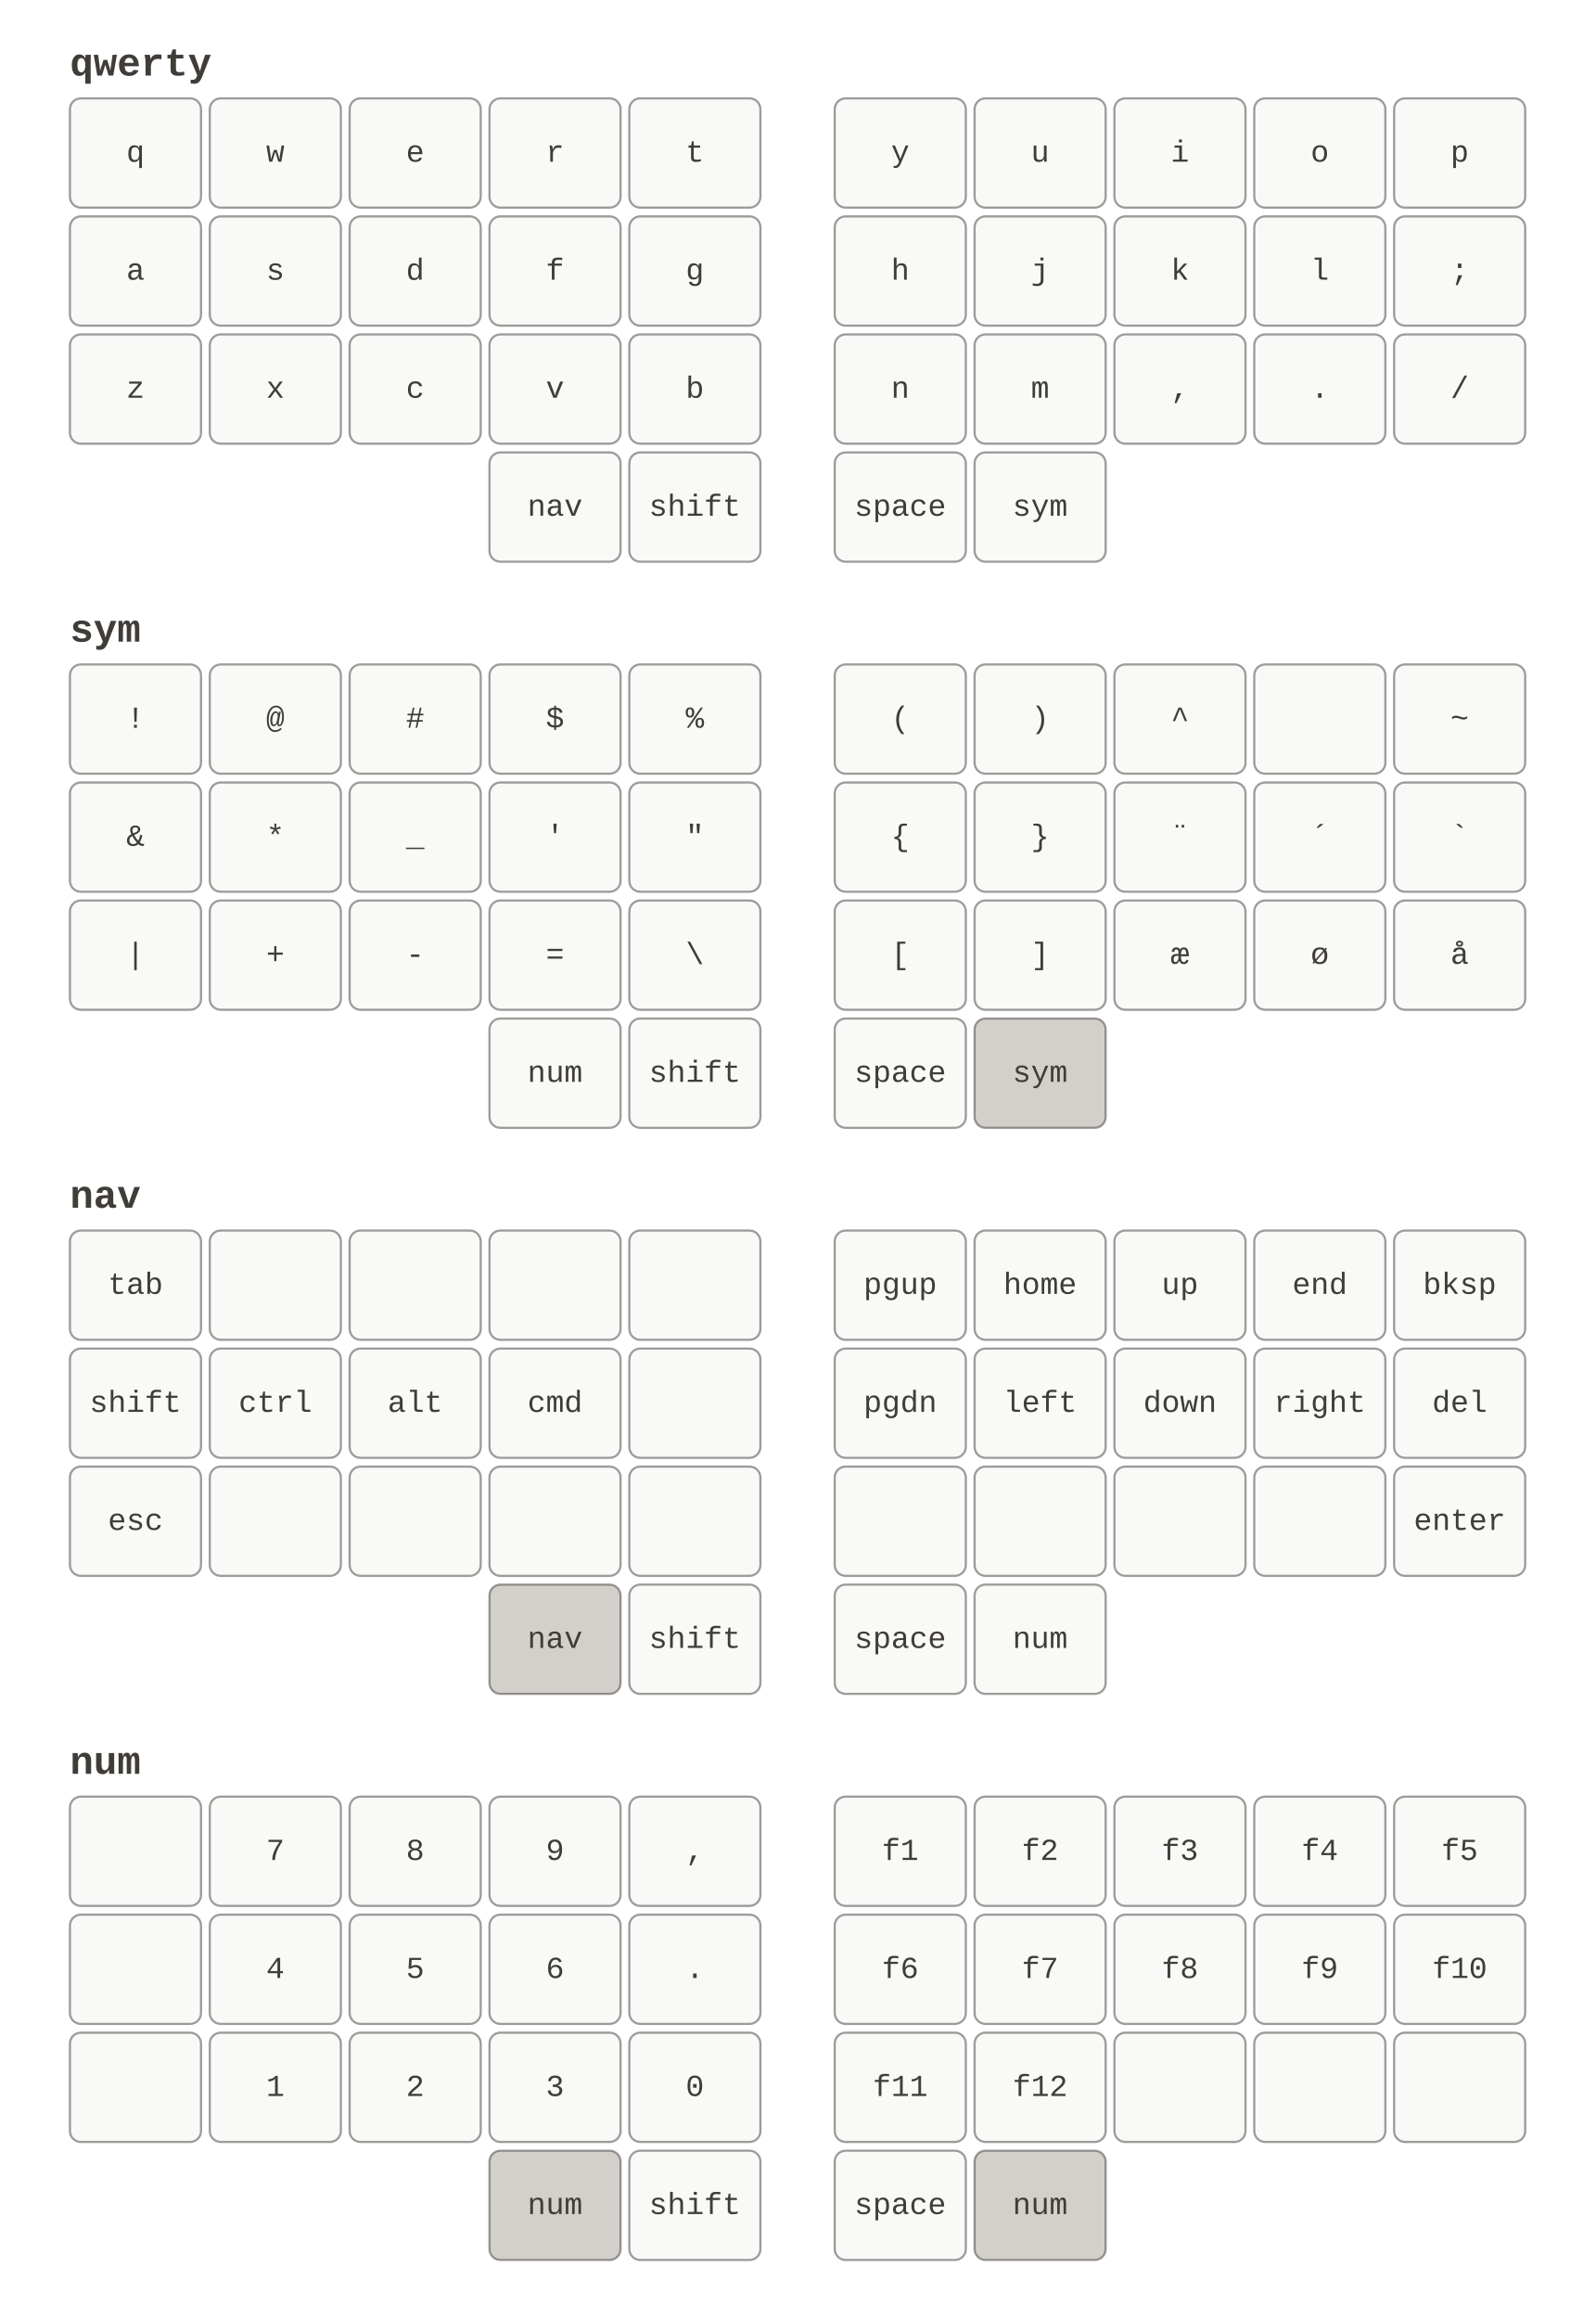
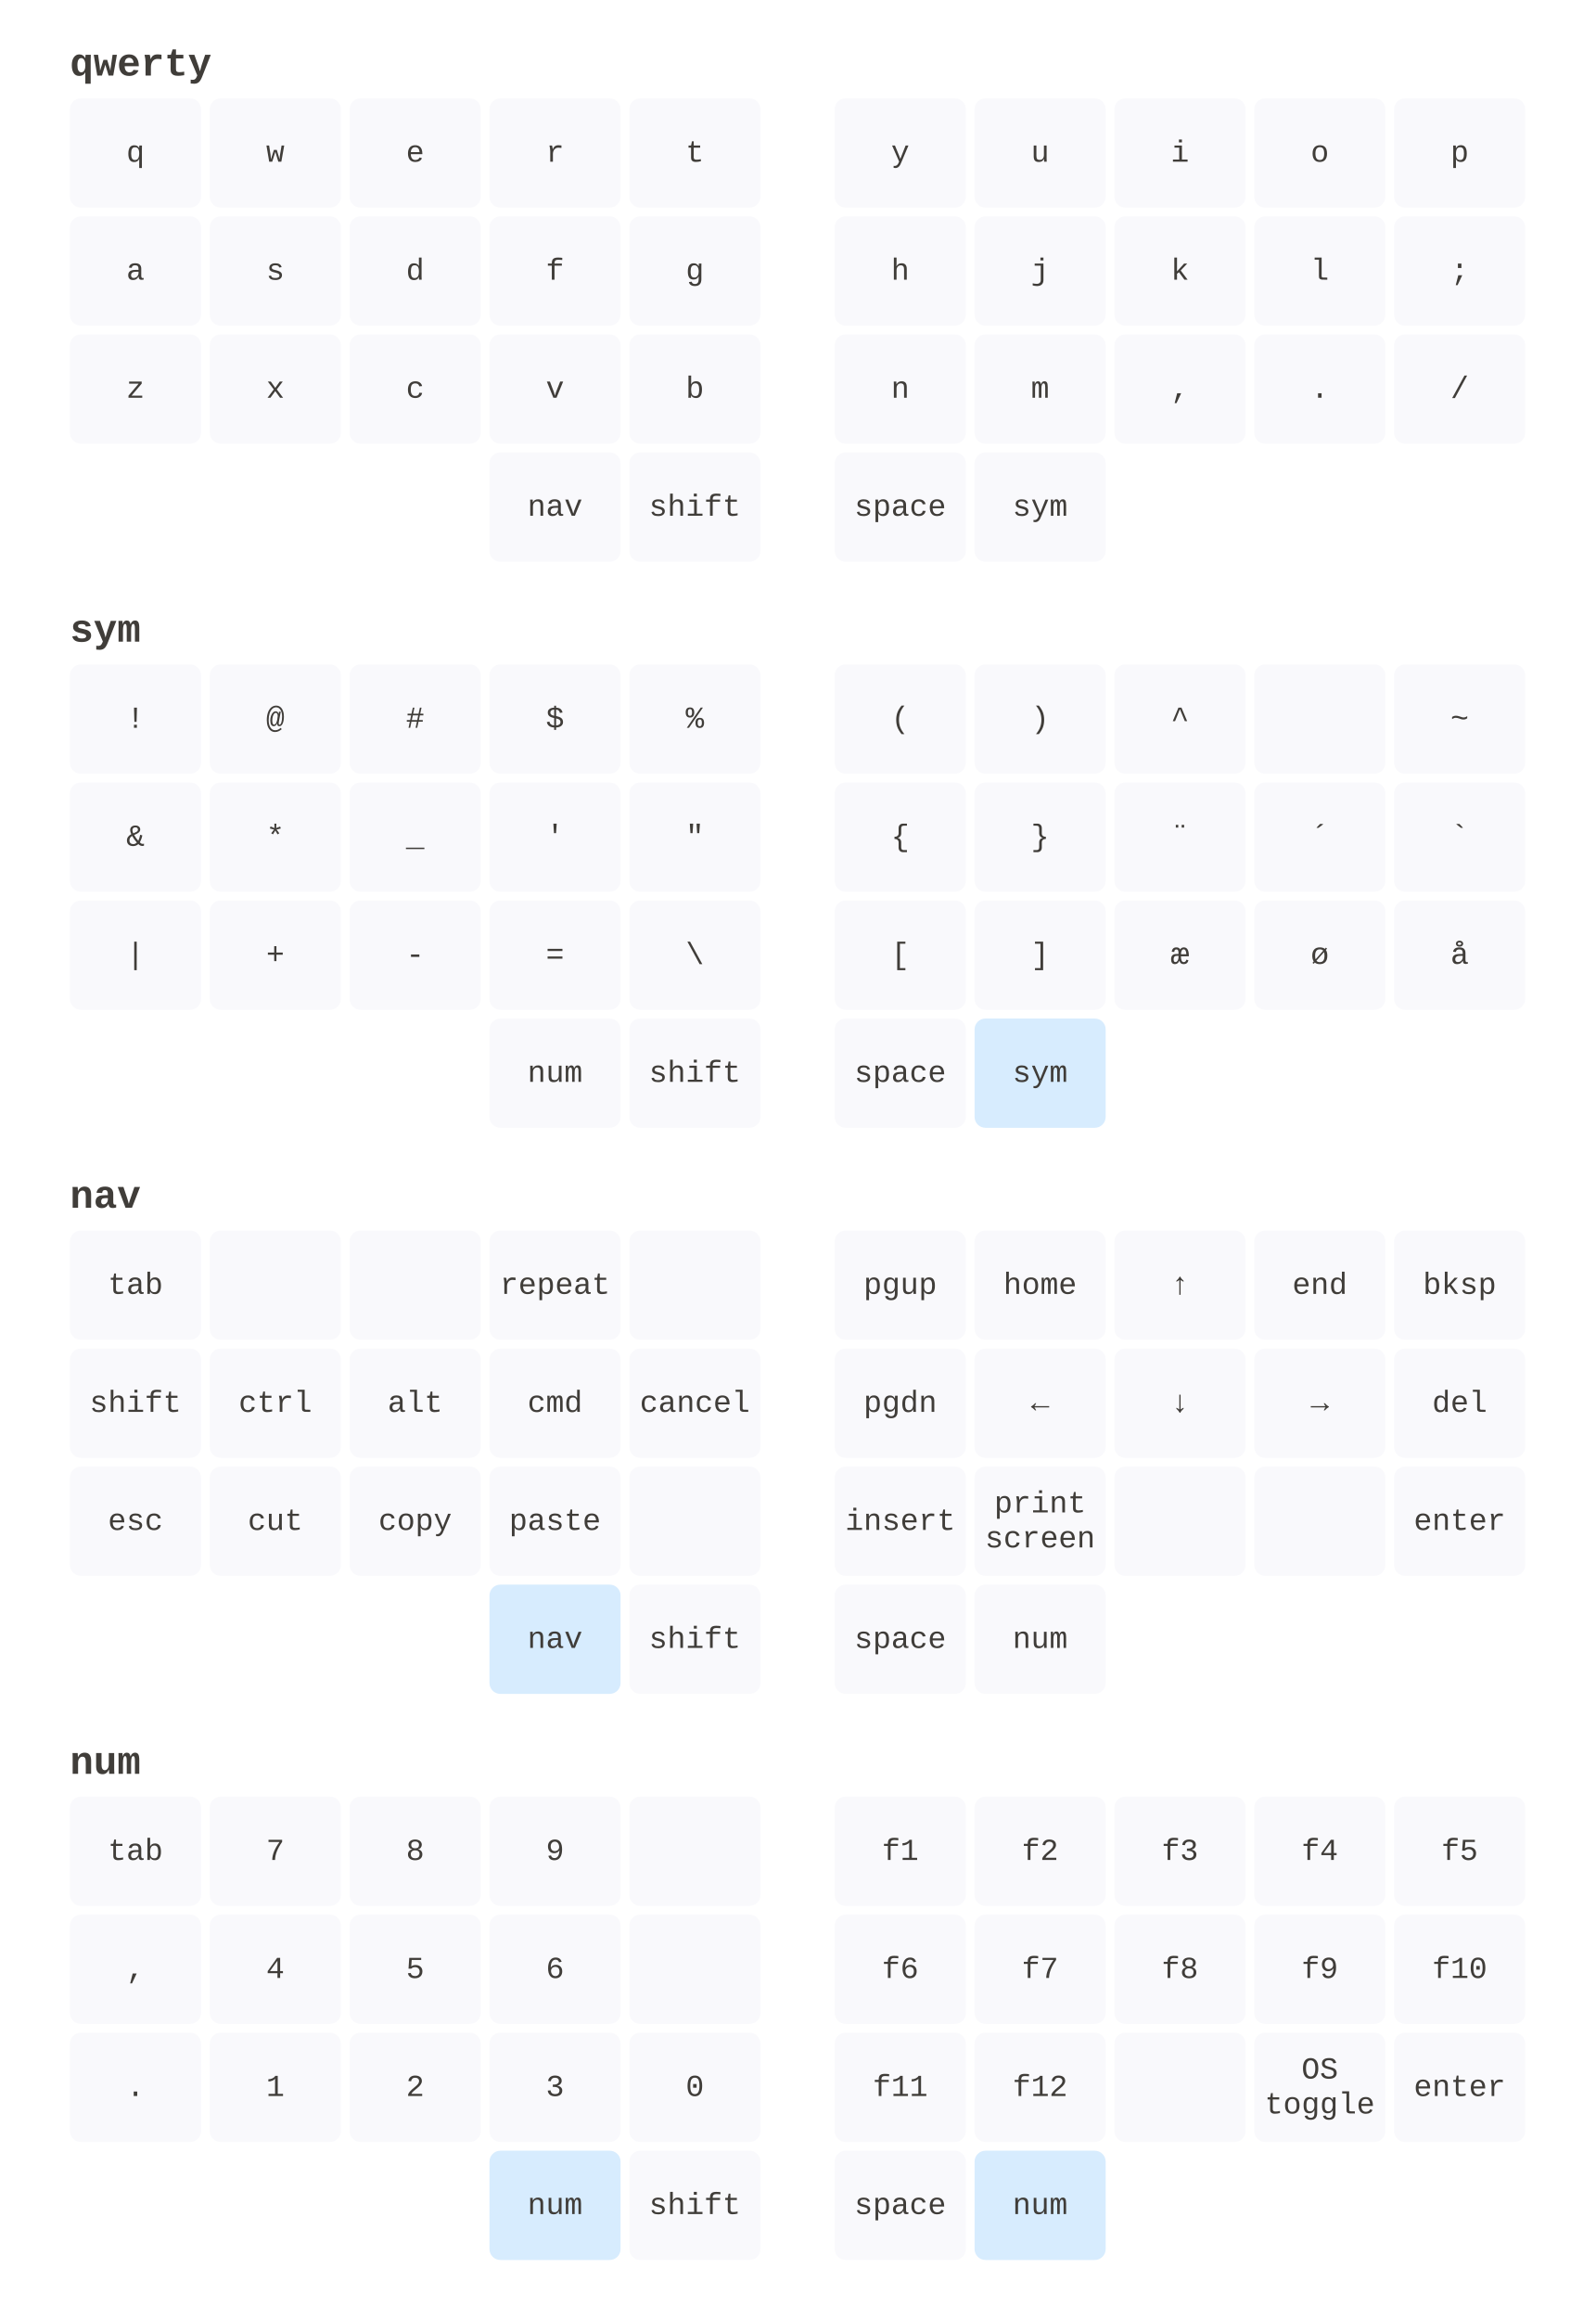
<svg xmlns="http://www.w3.org/2000/svg" width="730" height="1061" viewBox="0 0 730 1061">
  <style>
svg {
    font-family: SFMono-Regular,Consolas,Liberation Mono,Menlo,monospace;
    font-size: 14px;
    font-kerning: normal;
    text-rendering: optimizeLegibility;
}
rect {
-     fill: #F9F9F8;
-     stroke: #403d39;
-     stroke-opacity: 0.5;
+     fill: #F9F9FC;
}
text {
    fill: #403d39;
    text-anchor: middle;
    dominant-baseline: middle;
}
.hold {
-     fill: #D3D0CC;
+     fill: #D7ECFE;
}
.layer {
    fill: #403d39;
    text-anchor: start;
    dominant-baseline: hanging;
    font-weight: bold;
    font-size: 18px;
}
</style>
  <text x="32" y="25" class="layer">qwerty</text>
  <rect x="32" y="45" width="60" height="50" rx="5" ry="5" />
  <text x="62" y="70">q</text>
  <rect x="96" y="45" width="60" height="50" rx="5" ry="5" />
  <text x="126" y="70">w</text>
  <rect x="160" y="45" width="60" height="50" rx="5" ry="5" />
  <text x="190" y="70">e</text>
  <rect x="224" y="45" width="60" height="50" rx="5" ry="5" />
  <text x="254" y="70">r</text>
  <rect x="288" y="45" width="60" height="50" rx="5" ry="5" />
  <text x="318" y="70">t</text>
  <rect x="32" y="99" width="60" height="50" rx="5" ry="5" />
  <text x="62" y="124">a</text>
  <rect x="96" y="99" width="60" height="50" rx="5" ry="5" />
  <text x="126" y="124">s</text>
  <rect x="160" y="99" width="60" height="50" rx="5" ry="5" />
  <text x="190" y="124">d</text>
  <rect x="224" y="99" width="60" height="50" rx="5" ry="5" />
  <text x="254" y="124">f</text>
  <rect x="288" y="99" width="60" height="50" rx="5" ry="5" />
  <text x="318" y="124">g</text>
  <rect x="32" y="153" width="60" height="50" rx="5" ry="5" />
  <text x="62" y="178">z</text>
  <rect x="96" y="153" width="60" height="50" rx="5" ry="5" />
  <text x="126" y="178">x</text>
  <rect x="160" y="153" width="60" height="50" rx="5" ry="5" />
  <text x="190" y="178">c</text>
  <rect x="224" y="153" width="60" height="50" rx="5" ry="5" />
  <text x="254" y="178">v</text>
  <rect x="288" y="153" width="60" height="50" rx="5" ry="5" />
  <text x="318" y="178">b</text>
  <rect x="382" y="45" width="60" height="50" rx="5" ry="5" />
  <text x="412" y="70">y</text>
  <rect x="446" y="45" width="60" height="50" rx="5" ry="5" />
  <text x="476" y="70">u</text>
  <rect x="510" y="45" width="60" height="50" rx="5" ry="5" />
  <text x="540" y="70">i</text>
  <rect x="574" y="45" width="60" height="50" rx="5" ry="5" />
  <text x="604" y="70">o</text>
  <rect x="638" y="45" width="60" height="50" rx="5" ry="5" />
  <text x="668" y="70">p</text>
  <rect x="382" y="99" width="60" height="50" rx="5" ry="5" />
  <text x="412" y="124">h</text>
  <rect x="446" y="99" width="60" height="50" rx="5" ry="5" />
  <text x="476" y="124">j</text>
  <rect x="510" y="99" width="60" height="50" rx="5" ry="5" />
  <text x="540" y="124">k</text>
  <rect x="574" y="99" width="60" height="50" rx="5" ry="5" />
  <text x="604" y="124">l</text>
  <rect x="638" y="99" width="60" height="50" rx="5" ry="5" />
  <text x="668" y="124">;</text>
  <rect x="382" y="153" width="60" height="50" rx="5" ry="5" />
  <text x="412" y="178">n</text>
  <rect x="446" y="153" width="60" height="50" rx="5" ry="5" />
  <text x="476" y="178">m</text>
  <rect x="510" y="153" width="60" height="50" rx="5" ry="5" />
  <text x="540" y="178">,</text>
  <rect x="574" y="153" width="60" height="50" rx="5" ry="5" />
  <text x="604" y="178">.</text>
  <rect x="638" y="153" width="60" height="50" rx="5" ry="5" />
  <text x="668" y="178">/</text>
  <rect x="224" y="207" width="60" height="50" rx="5" ry="5" />
  <text x="254" y="232">nav</text>
  <rect x="288" y="207" width="60" height="50" rx="5" ry="5" />
  <text x="318" y="232">shift</text>
  <rect x="382" y="207" width="60" height="50" rx="5" ry="5" />
  <text x="412" y="232">space</text>
  <rect x="446" y="207" width="60" height="50" rx="5" ry="5" />
  <text x="476" y="232">sym</text>
  <text x="32" y="284" class="layer">sym</text>
  <rect x="32" y="304" width="60" height="50" rx="5" ry="5" />
  <text x="62" y="329">!</text>
  <rect x="96" y="304" width="60" height="50" rx="5" ry="5" />
  <text x="126" y="329">@</text>
  <rect x="160" y="304" width="60" height="50" rx="5" ry="5" />
  <text x="190" y="329">#</text>
  <rect x="224" y="304" width="60" height="50" rx="5" ry="5" />
  <text x="254" y="329">$</text>
  <rect x="288" y="304" width="60" height="50" rx="5" ry="5" />
  <text x="318" y="329">%</text>
  <rect x="32" y="358" width="60" height="50" rx="5" ry="5" />
  <text x="62" y="383">&amp;</text>
  <rect x="96" y="358" width="60" height="50" rx="5" ry="5" />
  <text x="126" y="383">*</text>
  <rect x="160" y="358" width="60" height="50" rx="5" ry="5" />
  <text x="190" y="383">_</text>
  <rect x="224" y="358" width="60" height="50" rx="5" ry="5" />
  <text x="254" y="383">'</text>
  <rect x="288" y="358" width="60" height="50" rx="5" ry="5" />
  <text x="318" y="383">"</text>
  <rect x="32" y="412" width="60" height="50" rx="5" ry="5" />
  <text x="62" y="437">|</text>
  <rect x="96" y="412" width="60" height="50" rx="5" ry="5" />
  <text x="126" y="437">+</text>
  <rect x="160" y="412" width="60" height="50" rx="5" ry="5" />
  <text x="190" y="437">-</text>
  <rect x="224" y="412" width="60" height="50" rx="5" ry="5" />
  <text x="254" y="437">=</text>
  <rect x="288" y="412" width="60" height="50" rx="5" ry="5" />
  <text x="318" y="437">\</text>
  <rect x="382" y="304" width="60" height="50" rx="5" ry="5" />
  <text x="412" y="329">(</text>
  <rect x="446" y="304" width="60" height="50" rx="5" ry="5" />
  <text x="476" y="329">)</text>
  <rect x="510" y="304" width="60" height="50" rx="5" ry="5" />
  <text x="540" y="329">^</text>
  <rect x="574" y="304" width="60" height="50" rx="5" ry="5" />
  <text x="604" y="329" />
  <rect x="638" y="304" width="60" height="50" rx="5" ry="5" />
  <text x="668" y="329">~</text>
  <rect x="382" y="358" width="60" height="50" rx="5" ry="5" />
  <text x="412" y="383">{</text>
  <rect x="446" y="358" width="60" height="50" rx="5" ry="5" />
  <text x="476" y="383">}</text>
  <rect x="510" y="358" width="60" height="50" rx="5" ry="5" />
  <text x="540" y="383">¨</text>
  <rect x="574" y="358" width="60" height="50" rx="5" ry="5" />
  <text x="604" y="383">´</text>
  <rect x="638" y="358" width="60" height="50" rx="5" ry="5" />
  <text x="668" y="383">`</text>
  <rect x="382" y="412" width="60" height="50" rx="5" ry="5" />
  <text x="412" y="437">[</text>
  <rect x="446" y="412" width="60" height="50" rx="5" ry="5" />
  <text x="476" y="437">]</text>
  <rect x="510" y="412" width="60" height="50" rx="5" ry="5" />
  <text x="540" y="437">æ</text>
  <rect x="574" y="412" width="60" height="50" rx="5" ry="5" />
  <text x="604" y="437">ø</text>
  <rect x="638" y="412" width="60" height="50" rx="5" ry="5" />
  <text x="668" y="437">å</text>
  <rect x="224" y="466" width="60" height="50" rx="5" ry="5" />
  <text x="254" y="491">num</text>
  <rect x="288" y="466" width="60" height="50" rx="5" ry="5" />
  <text x="318" y="491">shift</text>
  <rect x="382" y="466" width="60" height="50" rx="5" ry="5" />
  <text x="412" y="491">space</text>
  <rect x="446" y="466" width="60" height="50" class="hold" rx="5" ry="5" />
  <text x="476" y="491">sym</text>
  <text x="32" y="543" class="layer">nav</text>
  <rect x="32" y="563" width="60" height="50" rx="5" ry="5" />
  <text x="62" y="588">tab</text>
  <rect x="96" y="563" width="60" height="50" rx="5" ry="5" />
  <text x="126" y="588" />
  <rect x="160" y="563" width="60" height="50" rx="5" ry="5" />
  <text x="190" y="588" />
  <rect x="224" y="563" width="60" height="50" rx="5" ry="5" />
-   <text x="254" y="588" />
+   <text x="254" y="588">repeat</text>
  <rect x="288" y="563" width="60" height="50" rx="5" ry="5" />
  <text x="318" y="588" />
  <rect x="32" y="617" width="60" height="50" rx="5" ry="5" />
  <text x="62" y="642">shift</text>
  <rect x="96" y="617" width="60" height="50" rx="5" ry="5" />
  <text x="126" y="642">ctrl</text>
  <rect x="160" y="617" width="60" height="50" rx="5" ry="5" />
  <text x="190" y="642">alt</text>
  <rect x="224" y="617" width="60" height="50" rx="5" ry="5" />
  <text x="254" y="642">cmd</text>
  <rect x="288" y="617" width="60" height="50" rx="5" ry="5" />
-   <text x="318" y="642" />
+   <text x="318" y="642">cancel</text>
  <rect x="32" y="671" width="60" height="50" rx="5" ry="5" />
  <text x="62" y="696">esc</text>
  <rect x="96" y="671" width="60" height="50" rx="5" ry="5" />
-   <text x="126" y="696" />
+   <text x="126" y="696">cut</text>
  <rect x="160" y="671" width="60" height="50" rx="5" ry="5" />
-   <text x="190" y="696" />
+   <text x="190" y="696">copy</text>
  <rect x="224" y="671" width="60" height="50" rx="5" ry="5" />
-   <text x="254" y="696" />
+   <text x="254" y="696">paste</text>
  <rect x="288" y="671" width="60" height="50" rx="5" ry="5" />
  <text x="318" y="696" />
  <rect x="382" y="563" width="60" height="50" rx="5" ry="5" />
  <text x="412" y="588">pgup</text>
  <rect x="446" y="563" width="60" height="50" rx="5" ry="5" />
  <text x="476" y="588">home</text>
  <rect x="510" y="563" width="60" height="50" rx="5" ry="5" />
-   <text x="540" y="588">up</text>
+   <text x="540" y="588">↑</text>
  <rect x="574" y="563" width="60" height="50" rx="5" ry="5" />
  <text x="604" y="588">end</text>
  <rect x="638" y="563" width="60" height="50" rx="5" ry="5" />
  <text x="668" y="588">bksp</text>
  <rect x="382" y="617" width="60" height="50" rx="5" ry="5" />
  <text x="412" y="642">pgdn</text>
  <rect x="446" y="617" width="60" height="50" rx="5" ry="5" />
-   <text x="476" y="642">left</text>
+   <text x="476" y="642">←</text>
  <rect x="510" y="617" width="60" height="50" rx="5" ry="5" />
-   <text x="540" y="642">down</text>
+   <text x="540" y="642">↓</text>
  <rect x="574" y="617" width="60" height="50" rx="5" ry="5" />
-   <text x="604" y="642">right</text>
+   <text x="604" y="642">→</text>
  <rect x="638" y="617" width="60" height="50" rx="5" ry="5" />
  <text x="668" y="642">del</text>
  <rect x="382" y="671" width="60" height="50" rx="5" ry="5" />
-   <text x="412" y="696" />
+   <text x="412" y="696">insert</text>
  <rect x="446" y="671" width="60" height="50" rx="5" ry="5" />
-   <text x="476" y="696" />
+   <text x="476" y="688">print</text>
+   <text x="476" y="704">screen</text>
  <rect x="510" y="671" width="60" height="50" rx="5" ry="5" />
  <text x="540" y="696" />
  <rect x="574" y="671" width="60" height="50" rx="5" ry="5" />
  <text x="604" y="696" />
  <rect x="638" y="671" width="60" height="50" rx="5" ry="5" />
  <text x="668" y="696">enter</text>
  <rect x="224" y="725" width="60" height="50" class="hold" rx="5" ry="5" />
  <text x="254" y="750">nav</text>
  <rect x="288" y="725" width="60" height="50" rx="5" ry="5" />
  <text x="318" y="750">shift</text>
  <rect x="382" y="725" width="60" height="50" rx="5" ry="5" />
  <text x="412" y="750">space</text>
  <rect x="446" y="725" width="60" height="50" rx="5" ry="5" />
  <text x="476" y="750">num</text>
  <text x="32" y="802" class="layer">num</text>
  <rect x="32" y="822" width="60" height="50" rx="5" ry="5" />
-   <text x="62" y="847" />
+   <text x="62" y="847">tab</text>
  <rect x="96" y="822" width="60" height="50" rx="5" ry="5" />
  <text x="126" y="847">7</text>
  <rect x="160" y="822" width="60" height="50" rx="5" ry="5" />
  <text x="190" y="847">8</text>
  <rect x="224" y="822" width="60" height="50" rx="5" ry="5" />
  <text x="254" y="847">9</text>
  <rect x="288" y="822" width="60" height="50" rx="5" ry="5" />
-   <text x="318" y="847">,</text>
+   <text x="318" y="847" />
  <rect x="32" y="876" width="60" height="50" rx="5" ry="5" />
-   <text x="62" y="901" />
+   <text x="62" y="901">,</text>
  <rect x="96" y="876" width="60" height="50" rx="5" ry="5" />
  <text x="126" y="901">4</text>
  <rect x="160" y="876" width="60" height="50" rx="5" ry="5" />
  <text x="190" y="901">5</text>
  <rect x="224" y="876" width="60" height="50" rx="5" ry="5" />
  <text x="254" y="901">6</text>
  <rect x="288" y="876" width="60" height="50" rx="5" ry="5" />
-   <text x="318" y="901">.</text>
+   <text x="318" y="901" />
  <rect x="32" y="930" width="60" height="50" rx="5" ry="5" />
-   <text x="62" y="955" />
+   <text x="62" y="955">.</text>
  <rect x="96" y="930" width="60" height="50" rx="5" ry="5" />
  <text x="126" y="955">1</text>
  <rect x="160" y="930" width="60" height="50" rx="5" ry="5" />
  <text x="190" y="955">2</text>
  <rect x="224" y="930" width="60" height="50" rx="5" ry="5" />
  <text x="254" y="955">3</text>
  <rect x="288" y="930" width="60" height="50" rx="5" ry="5" />
  <text x="318" y="955">0</text>
  <rect x="382" y="822" width="60" height="50" rx="5" ry="5" />
  <text x="412" y="847">f1</text>
  <rect x="446" y="822" width="60" height="50" rx="5" ry="5" />
  <text x="476" y="847">f2</text>
  <rect x="510" y="822" width="60" height="50" rx="5" ry="5" />
  <text x="540" y="847">f3</text>
  <rect x="574" y="822" width="60" height="50" rx="5" ry="5" />
  <text x="604" y="847">f4</text>
  <rect x="638" y="822" width="60" height="50" rx="5" ry="5" />
  <text x="668" y="847">f5</text>
  <rect x="382" y="876" width="60" height="50" rx="5" ry="5" />
  <text x="412" y="901">f6</text>
  <rect x="446" y="876" width="60" height="50" rx="5" ry="5" />
  <text x="476" y="901">f7</text>
  <rect x="510" y="876" width="60" height="50" rx="5" ry="5" />
  <text x="540" y="901">f8</text>
  <rect x="574" y="876" width="60" height="50" rx="5" ry="5" />
  <text x="604" y="901">f9</text>
  <rect x="638" y="876" width="60" height="50" rx="5" ry="5" />
  <text x="668" y="901">f10</text>
  <rect x="382" y="930" width="60" height="50" rx="5" ry="5" />
  <text x="412" y="955">f11</text>
  <rect x="446" y="930" width="60" height="50" rx="5" ry="5" />
  <text x="476" y="955">f12</text>
  <rect x="510" y="930" width="60" height="50" rx="5" ry="5" />
  <text x="540" y="955" />
  <rect x="574" y="930" width="60" height="50" rx="5" ry="5" />
-   <text x="604" y="955" />
+   <text x="604" y="947">OS</text>
+   <text x="604" y="963">toggle</text>
  <rect x="638" y="930" width="60" height="50" rx="5" ry="5" />
-   <text x="668" y="955" />
+   <text x="668" y="955">enter</text>
  <rect x="224" y="984" width="60" height="50" class="hold" rx="5" ry="5" />
  <text x="254" y="1009">num</text>
  <rect x="288" y="984" width="60" height="50" rx="5" ry="5" />
  <text x="318" y="1009">shift</text>
  <rect x="382" y="984" width="60" height="50" rx="5" ry="5" />
  <text x="412" y="1009">space</text>
  <rect x="446" y="984" width="60" height="50" class="hold" rx="5" ry="5" />
  <text x="476" y="1009">num</text>
</svg>
